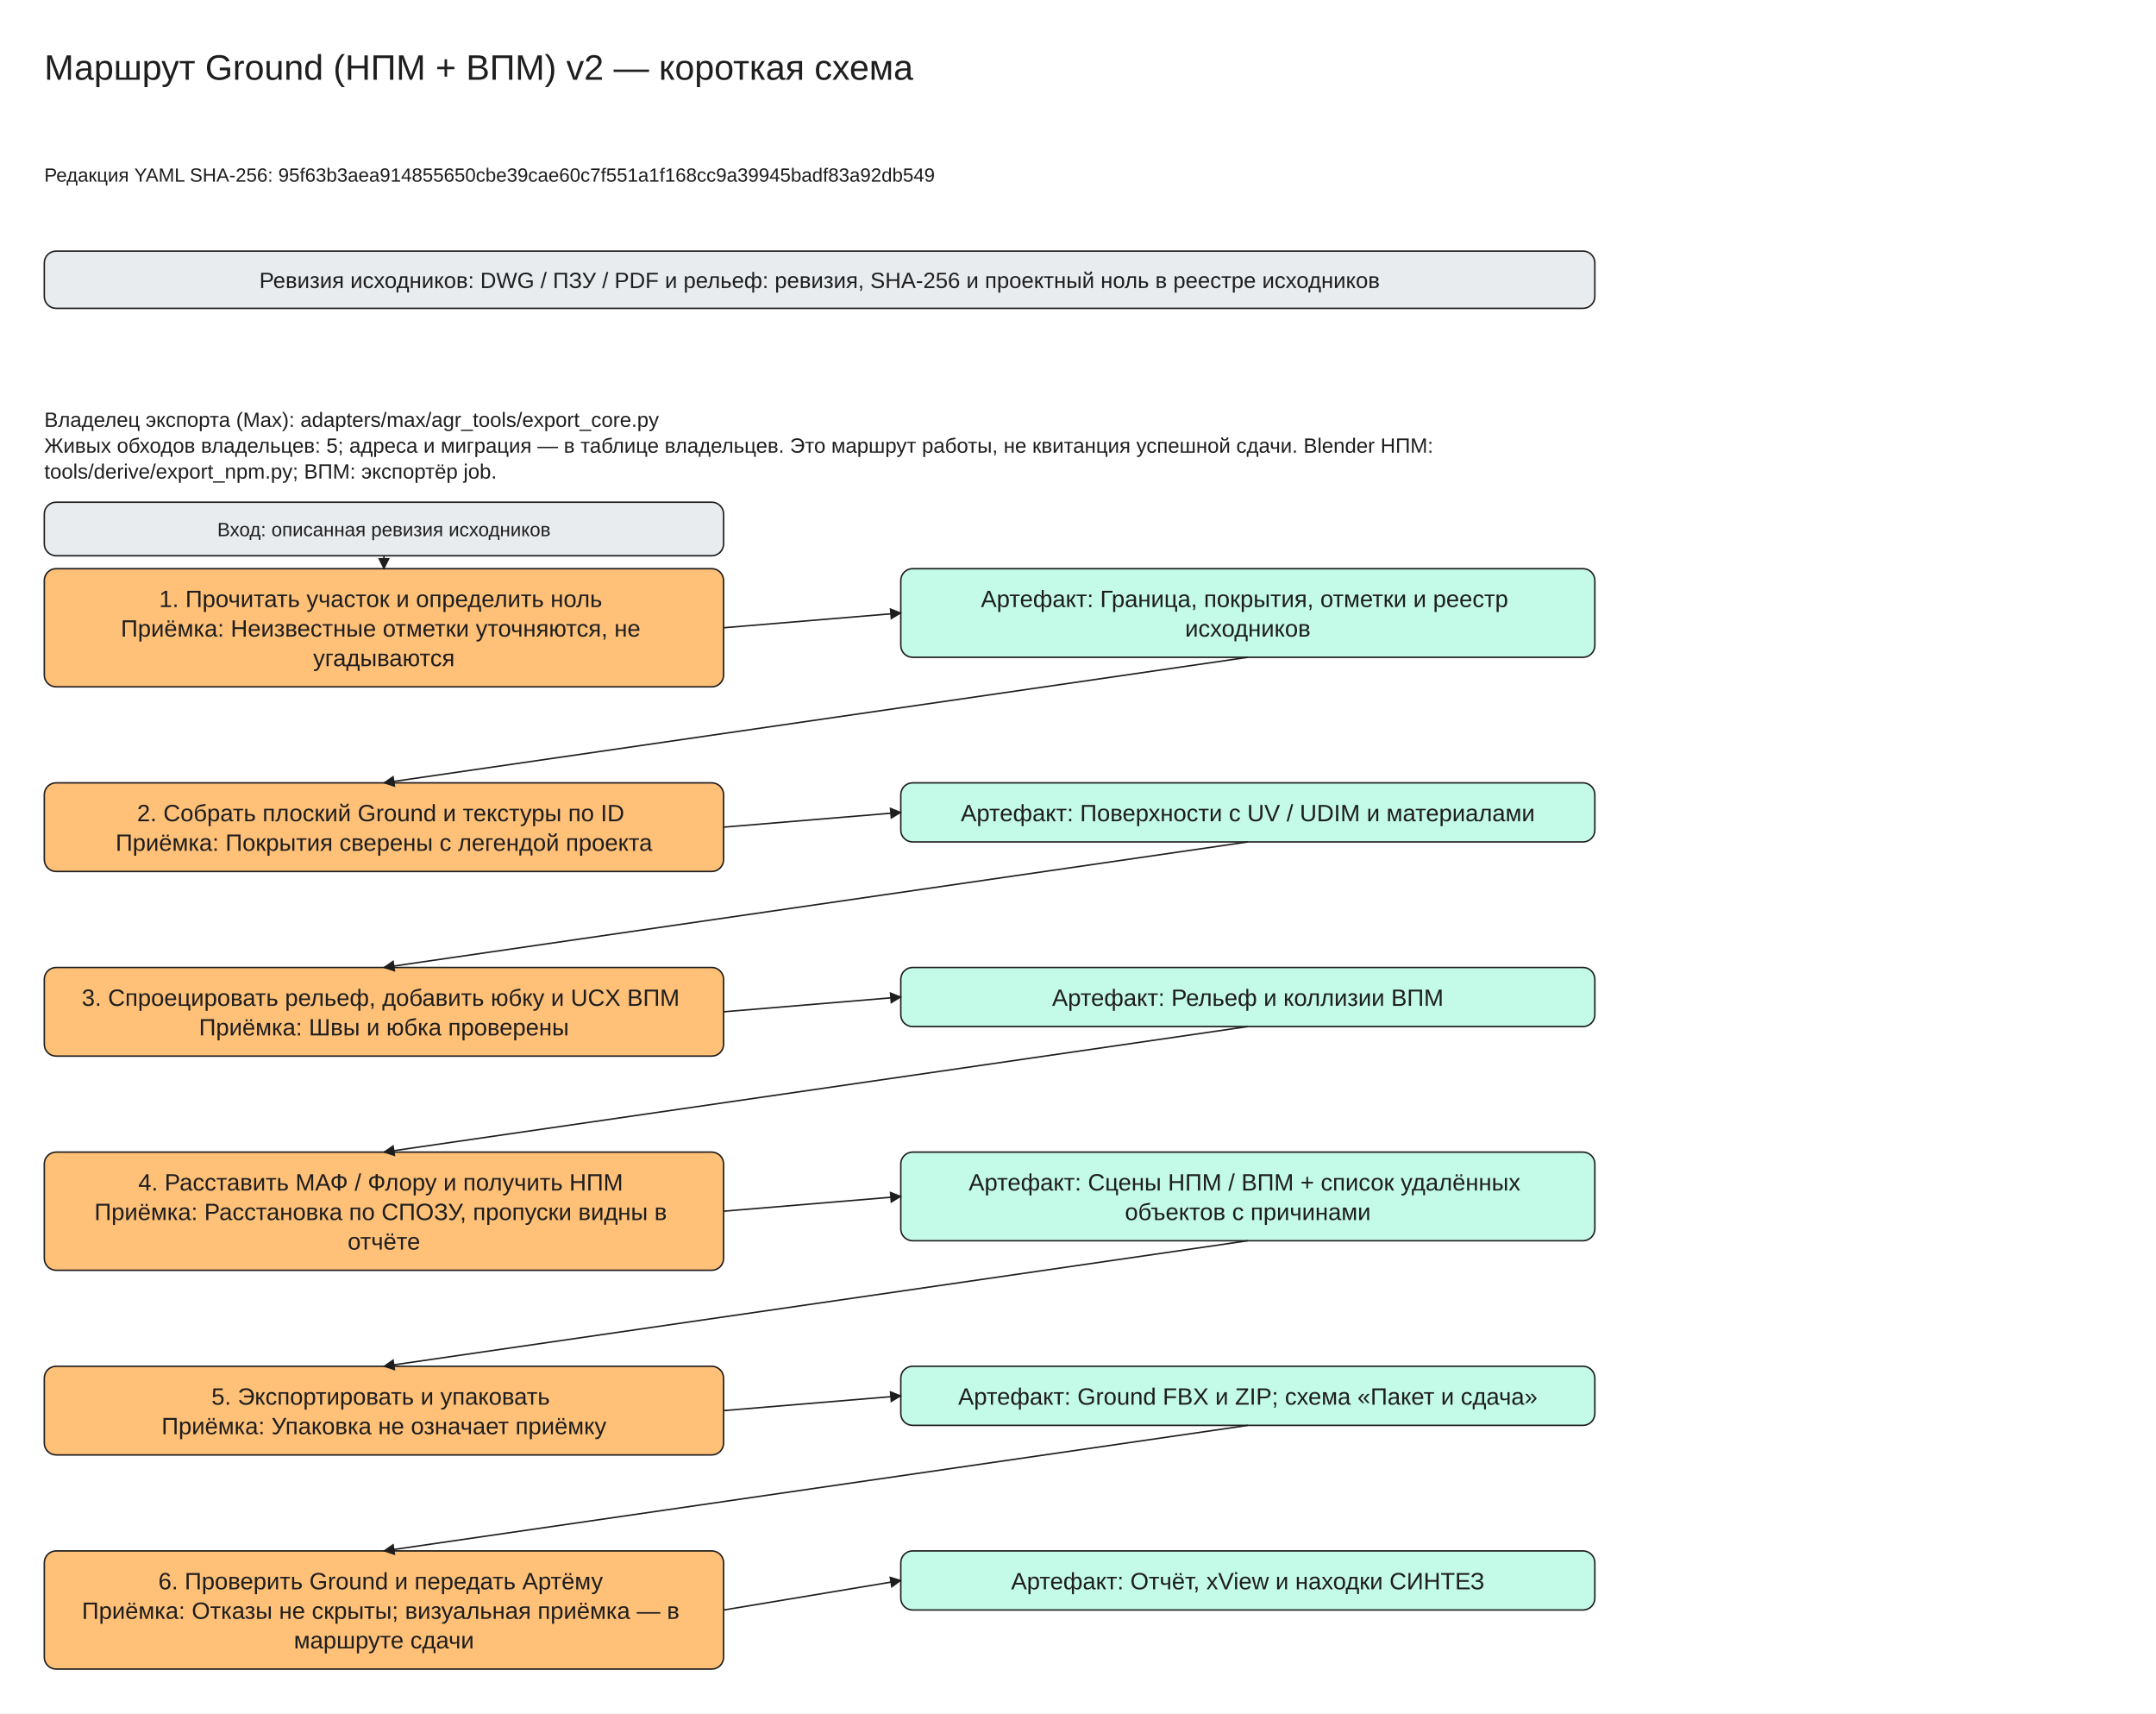
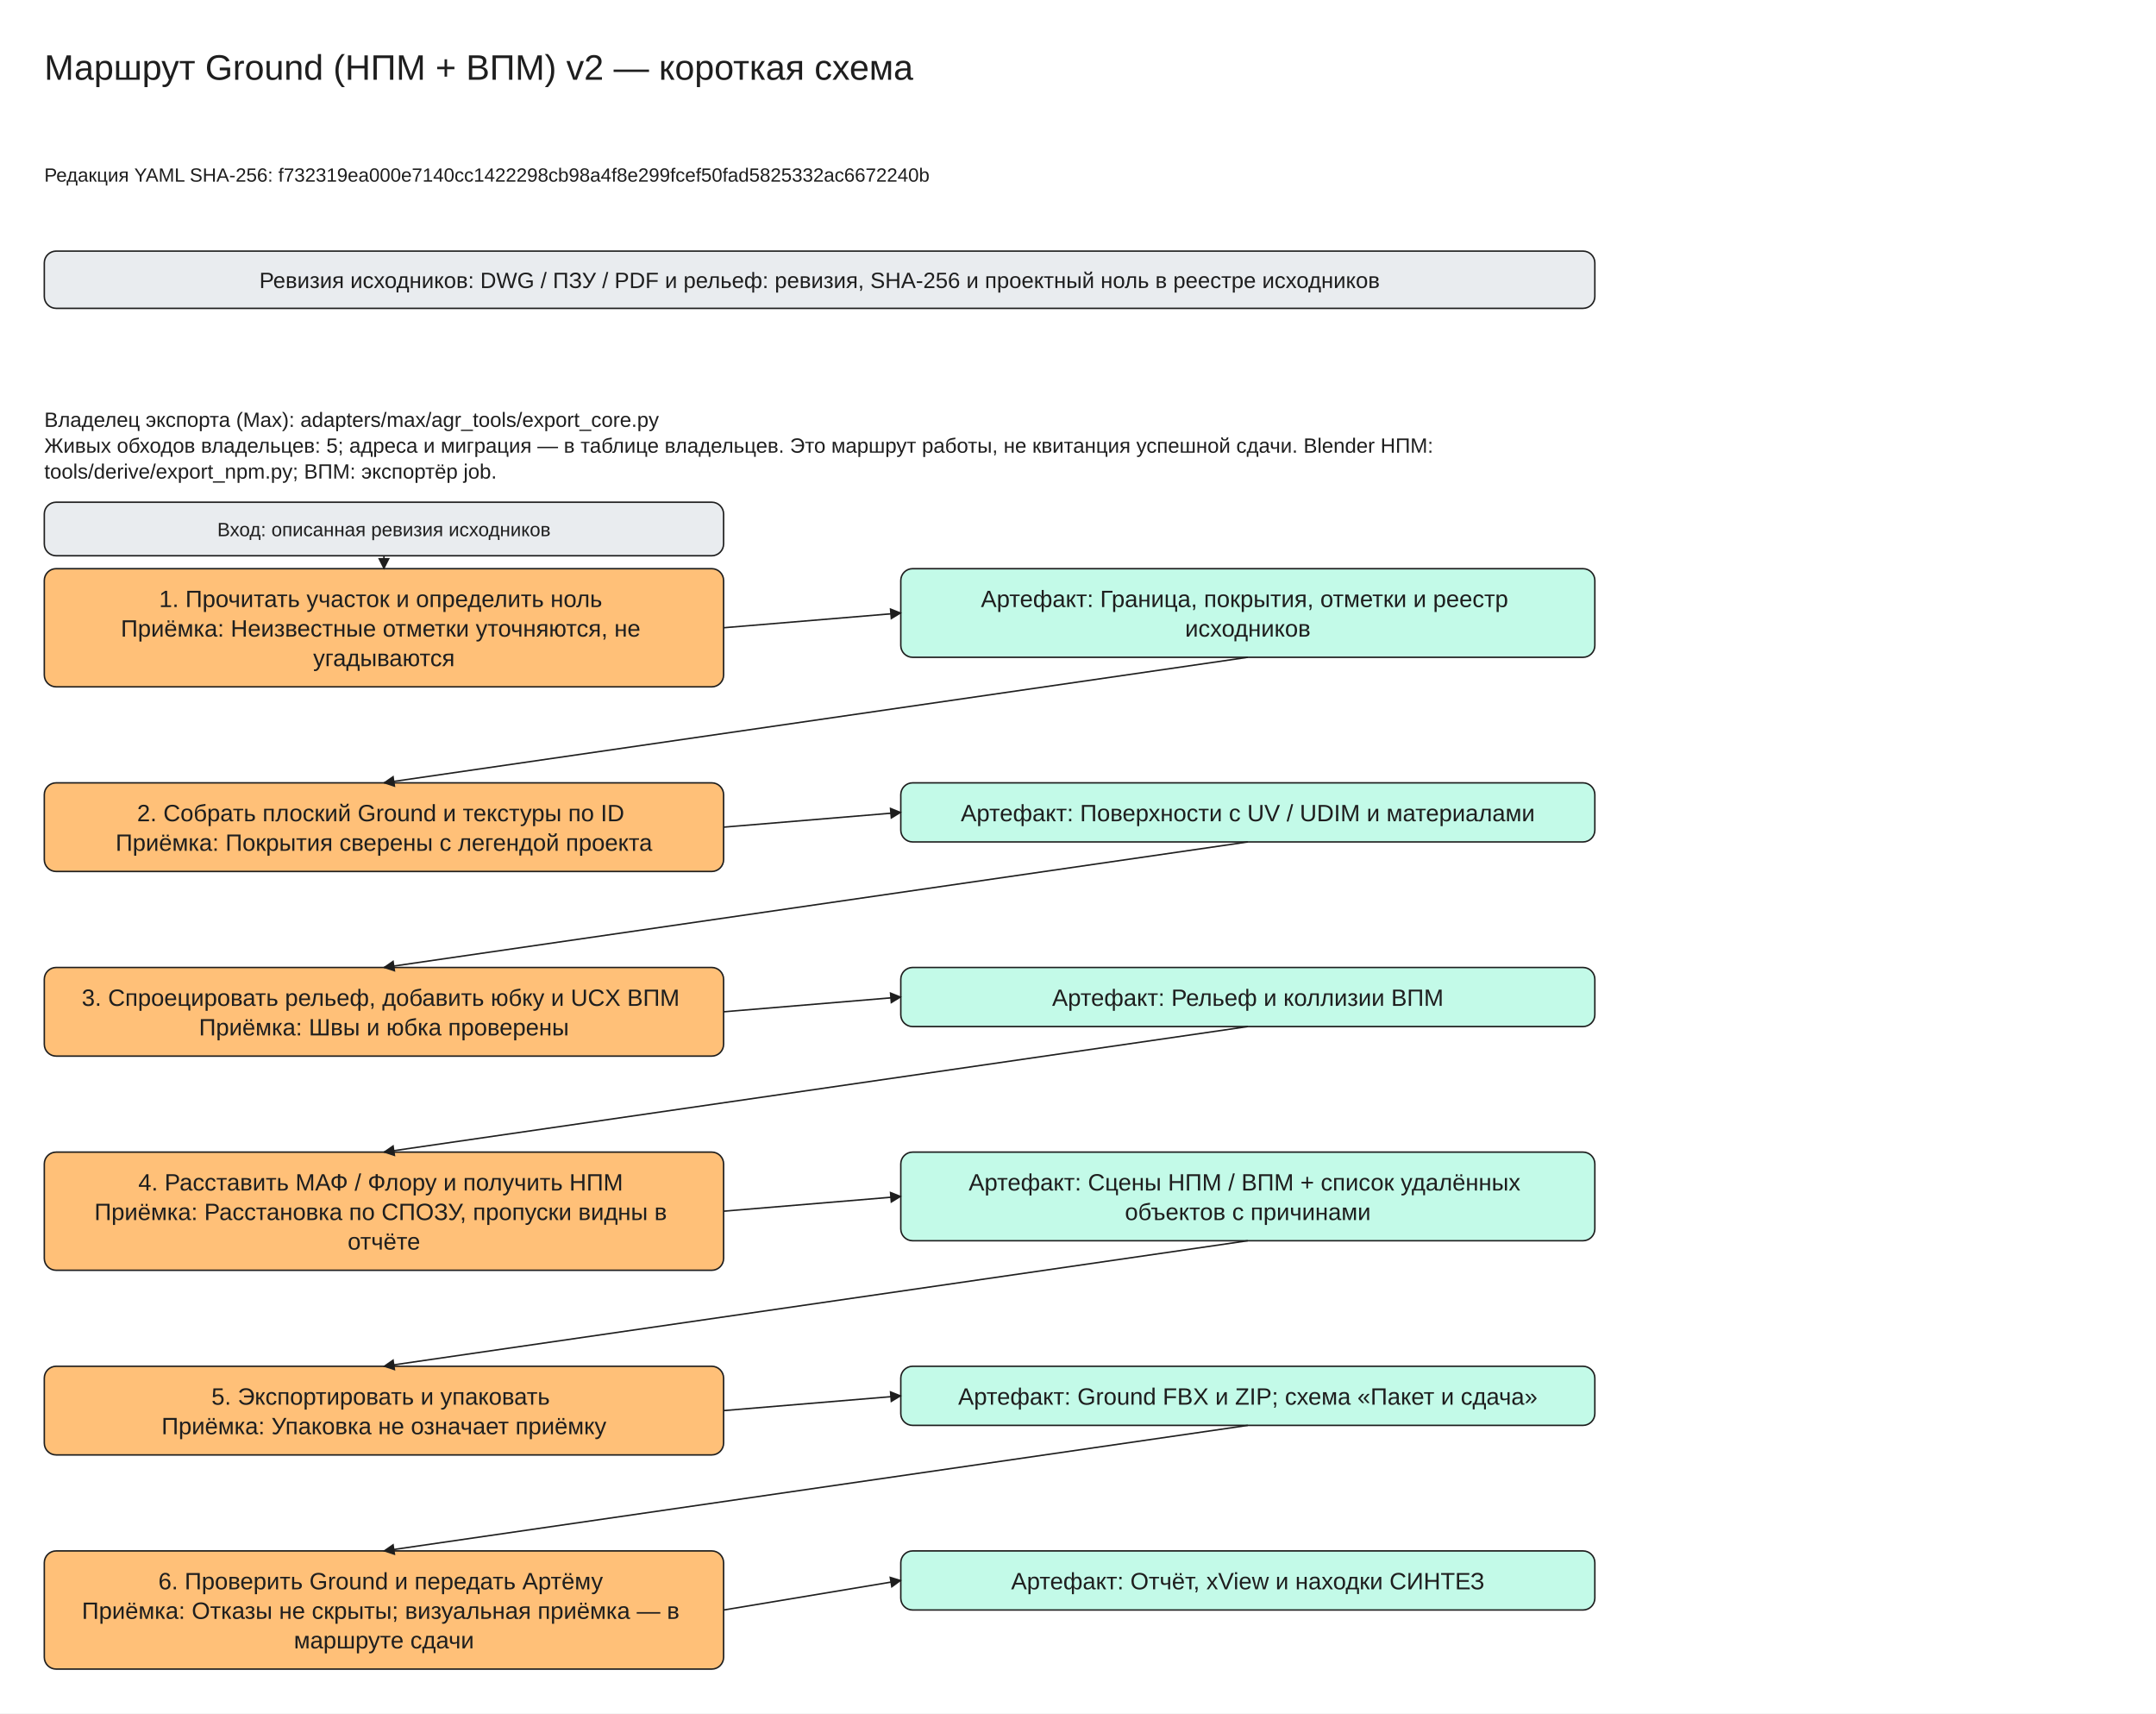
<svg xmlns="http://www.w3.org/2000/svg" viewBox="0 -30 1460 1160" width="1460" height="1160" font-family="Segoe UI, Arial, sans-serif">
  <defs>
    <marker id="arrow" viewBox="0 0 10 10" refX="9" refY="5" markerWidth="8" markerHeight="8" orient="auto-start-reverse">
      <path d="M0,0 L10,5 L0,10 z" fill="#1e1e1e" />
    </marker>
  </defs>
  <rect x="0" y="-30" width="1460" height="1160" fill="#ffffff" />
  <rect x="30" y="140" width="1050" height="38.75" rx="8" fill="#e9ecef" stroke="#1e1e1e" />
  <rect x="30" y="355" width="460" height="80.0" rx="8" fill="#ffc078" stroke="#1e1e1e" />
  <rect x="610" y="355" width="470" height="60.0" rx="8" fill="#c3fae8" stroke="#1e1e1e" />
  <rect x="30" y="310" width="460" height="36.25" rx="8" fill="#e9ecef" stroke="#1e1e1e" />
  <line x1="260.0" y1="346.25" x2="260.0" y2="355.0" stroke="#1e1e1e" marker-end="url(#arrow)" />
  <line x1="490" y1="395.0" x2="610" y2="385.0" stroke="#1e1e1e" marker-end="url(#arrow)" />
  <rect x="30" y="500.0" width="460" height="60.0" rx="8" fill="#ffc078" stroke="#1e1e1e" />
  <rect x="610" y="500.0" width="470" height="40.0" rx="8" fill="#c3fae8" stroke="#1e1e1e" />
  <line x1="845.0" y1="415.0" x2="260.0" y2="500.0" stroke="#1e1e1e" marker-end="url(#arrow)" />
  <line x1="490" y1="530.0" x2="610" y2="520.0" stroke="#1e1e1e" marker-end="url(#arrow)" />
  <rect x="30" y="625.0" width="460" height="60.0" rx="8" fill="#ffc078" stroke="#1e1e1e" />
  <rect x="610" y="625.0" width="470" height="40.0" rx="8" fill="#c3fae8" stroke="#1e1e1e" />
  <line x1="845.0" y1="540.0" x2="260.0" y2="625.0" stroke="#1e1e1e" marker-end="url(#arrow)" />
  <line x1="490" y1="655.0" x2="610" y2="645.0" stroke="#1e1e1e" marker-end="url(#arrow)" />
  <rect x="30" y="750.0" width="460" height="80.0" rx="8" fill="#ffc078" stroke="#1e1e1e" />
  <rect x="610" y="750.0" width="470" height="60.0" rx="8" fill="#c3fae8" stroke="#1e1e1e" />
  <line x1="845.0" y1="665.0" x2="260.0" y2="750.0" stroke="#1e1e1e" marker-end="url(#arrow)" />
  <line x1="490" y1="790.0" x2="610" y2="780.0" stroke="#1e1e1e" marker-end="url(#arrow)" />
  <rect x="30" y="895.0" width="460" height="60.0" rx="8" fill="#ffc078" stroke="#1e1e1e" />
  <rect x="610" y="895.0" width="470" height="40.0" rx="8" fill="#c3fae8" stroke="#1e1e1e" />
  <line x1="845.0" y1="810.0" x2="260.0" y2="895.0" stroke="#1e1e1e" marker-end="url(#arrow)" />
  <line x1="490" y1="925.0" x2="610" y2="915.0" stroke="#1e1e1e" marker-end="url(#arrow)" />
  <rect x="30" y="1020.0" width="460" height="80.0" rx="8" fill="#ffc078" stroke="#1e1e1e" />
  <rect x="610" y="1020.0" width="470" height="40.0" rx="8" fill="#c3fae8" stroke="#1e1e1e" />
  <line x1="845.0" y1="935.0" x2="260.0" y2="1020.0" stroke="#1e1e1e" marker-end="url(#arrow)" />
  <line x1="490" y1="1060.0" x2="610" y2="1040.0" stroke="#1e1e1e" marker-end="url(#arrow)" />
  <text x="30" y="0" font-size="24" text-anchor="start" fill="#1e1e1e">
    <tspan x="30" dy="24">Маршрут Ground (НПМ + ВПМ) v2 — короткая схема</tspan>
  </text>
  <text x="30" y="80" font-size="13" text-anchor="start" fill="#1e1e1e">
-     <tspan x="30" dy="13">Редакция YAML SHA-256: 95f63b3aea914855650cbe39cae60c7f551a1f168cc9a39945badf83a92db549</tspan>
+     <tspan x="30" dy="13">Редакция YAML SHA-256: f732319ea000e7140cc1422298cb98a4f8e299fcef50fad5825332ac6672240b</tspan>
  </text>
  <text x="555.0" y="150.0" font-size="15" text-anchor="middle" fill="#1e1e1e">
    <tspan x="555.0" dy="15">Ревизия исходников: DWG / ПЗУ / PDF и рельеф: ревизия, SHA-256 и проектный ноль в реестре исходников</tspan>
  </text>
  <text x="30" y="245" font-size="14" text-anchor="start" fill="#1e1e1e">
    <tspan x="30" dy="14">Владелец экспорта (Max): adapters/max/agr_tools/export_core.py</tspan>
    <tspan x="30" dy="17.5">Живых обходов владельцев: 5; адреса и миграция — в таблице владельцев. Это маршрут работы, не квитанция успешной сдачи. Blender НПМ:</tspan>
    <tspan x="30" dy="17.5">tools/derive/export_npm.py; ВПМ: экспортёр job.</tspan>
  </text>
  <text x="260.0" y="365.0" font-size="16" text-anchor="middle" fill="#1e1e1e">
    <tspan x="260.0" dy="16">1. Прочитать участок и определить ноль</tspan>
    <tspan x="260.0" dy="20.0">Приёмка: Неизвестные отметки уточняются, не</tspan>
    <tspan x="260.0" dy="20.0">угадываются</tspan>
  </text>
  <text x="845.0" y="365.0" font-size="16" text-anchor="middle" fill="#1e1e1e">
    <tspan x="845.0" dy="16">Артефакт: Граница, покрытия, отметки и реестр</tspan>
    <tspan x="845.0" dy="20.0">исходников</tspan>
  </text>
  <text x="260.0" y="320.0" font-size="13" text-anchor="middle" fill="#1e1e1e">
    <tspan x="260.0" dy="13">Вход: описанная ревизия исходников</tspan>
  </text>
  <text x="260.0" y="510.0" font-size="16" text-anchor="middle" fill="#1e1e1e">
    <tspan x="260.0" dy="16">2. Собрать плоский Ground и текстуры по ID</tspan>
    <tspan x="260.0" dy="20.0">Приёмка: Покрытия сверены с легендой проекта</tspan>
  </text>
  <text x="845.0" y="510.0" font-size="16" text-anchor="middle" fill="#1e1e1e">
    <tspan x="845.0" dy="16">Артефакт: Поверхности с UV / UDIM и материалами</tspan>
  </text>
  <text x="260.0" y="635.0" font-size="16" text-anchor="middle" fill="#1e1e1e">
    <tspan x="260.0" dy="16">3. Спроецировать рельеф, добавить юбку и UCX ВПМ</tspan>
    <tspan x="260.0" dy="20.0">Приёмка: Швы и юбка проверены</tspan>
  </text>
  <text x="845.0" y="635.0" font-size="16" text-anchor="middle" fill="#1e1e1e">
    <tspan x="845.0" dy="16">Артефакт: Рельеф и коллизии ВПМ</tspan>
  </text>
  <text x="260.0" y="760.0" font-size="16" text-anchor="middle" fill="#1e1e1e">
    <tspan x="260.0" dy="16">4. Расставить МАФ / Флору и получить НПМ</tspan>
    <tspan x="260.0" dy="20.0">Приёмка: Расстановка по СПОЗУ, пропуски видны в</tspan>
    <tspan x="260.0" dy="20.0">отчёте</tspan>
  </text>
  <text x="845.0" y="760.0" font-size="16" text-anchor="middle" fill="#1e1e1e">
    <tspan x="845.0" dy="16">Артефакт: Сцены НПМ / ВПМ + список удалённых</tspan>
    <tspan x="845.0" dy="20.0">объектов с причинами</tspan>
  </text>
  <text x="260.0" y="905.0" font-size="16" text-anchor="middle" fill="#1e1e1e">
    <tspan x="260.0" dy="16">5. Экспортировать и упаковать</tspan>
    <tspan x="260.0" dy="20.0">Приёмка: Упаковка не означает приёмку</tspan>
  </text>
  <text x="845.0" y="905.0" font-size="16" text-anchor="middle" fill="#1e1e1e">
    <tspan x="845.0" dy="16">Артефакт: Ground FBX и ZIP; схема «Пакет и сдача»</tspan>
  </text>
  <text x="260.0" y="1030.0" font-size="16" text-anchor="middle" fill="#1e1e1e">
    <tspan x="260.0" dy="16">6. Проверить Ground и передать Артёму</tspan>
    <tspan x="260.0" dy="20.0">Приёмка: Отказы не скрыты; визуальная приёмка — в</tspan>
    <tspan x="260.0" dy="20.0">маршруте сдачи</tspan>
  </text>
  <text x="845.0" y="1030.0" font-size="16" text-anchor="middle" fill="#1e1e1e">
    <tspan x="845.0" dy="16">Артефакт: Отчёт, xView и находки СИНТЕЗ</tspan>
  </text>
</svg>
